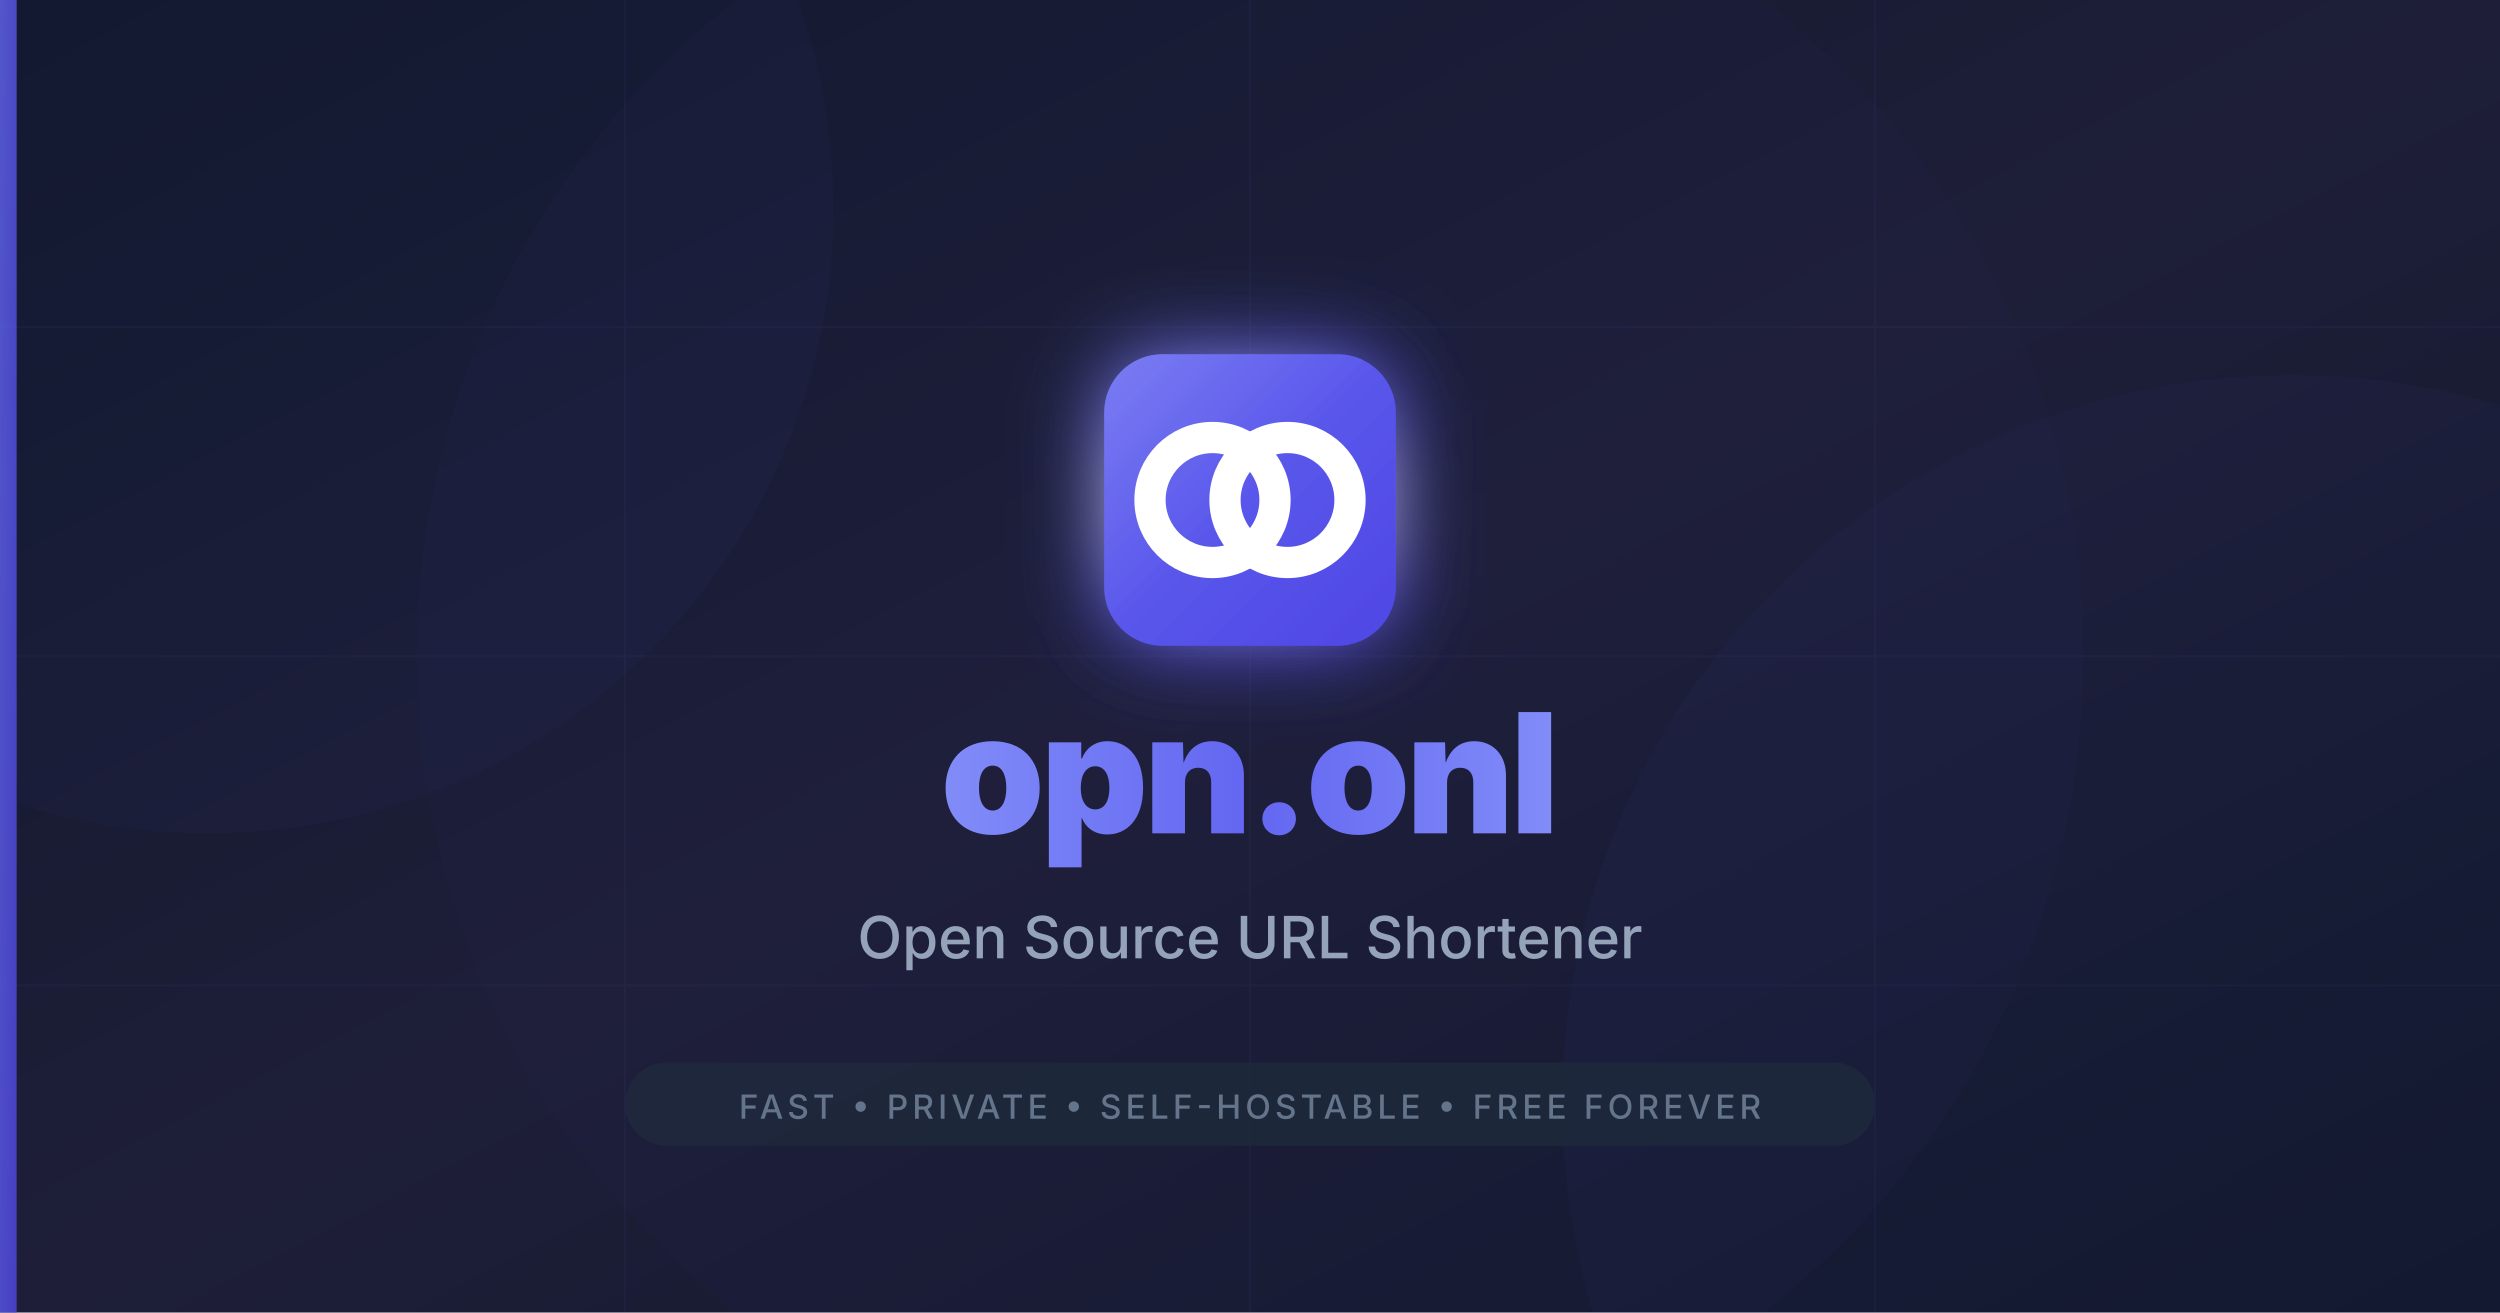
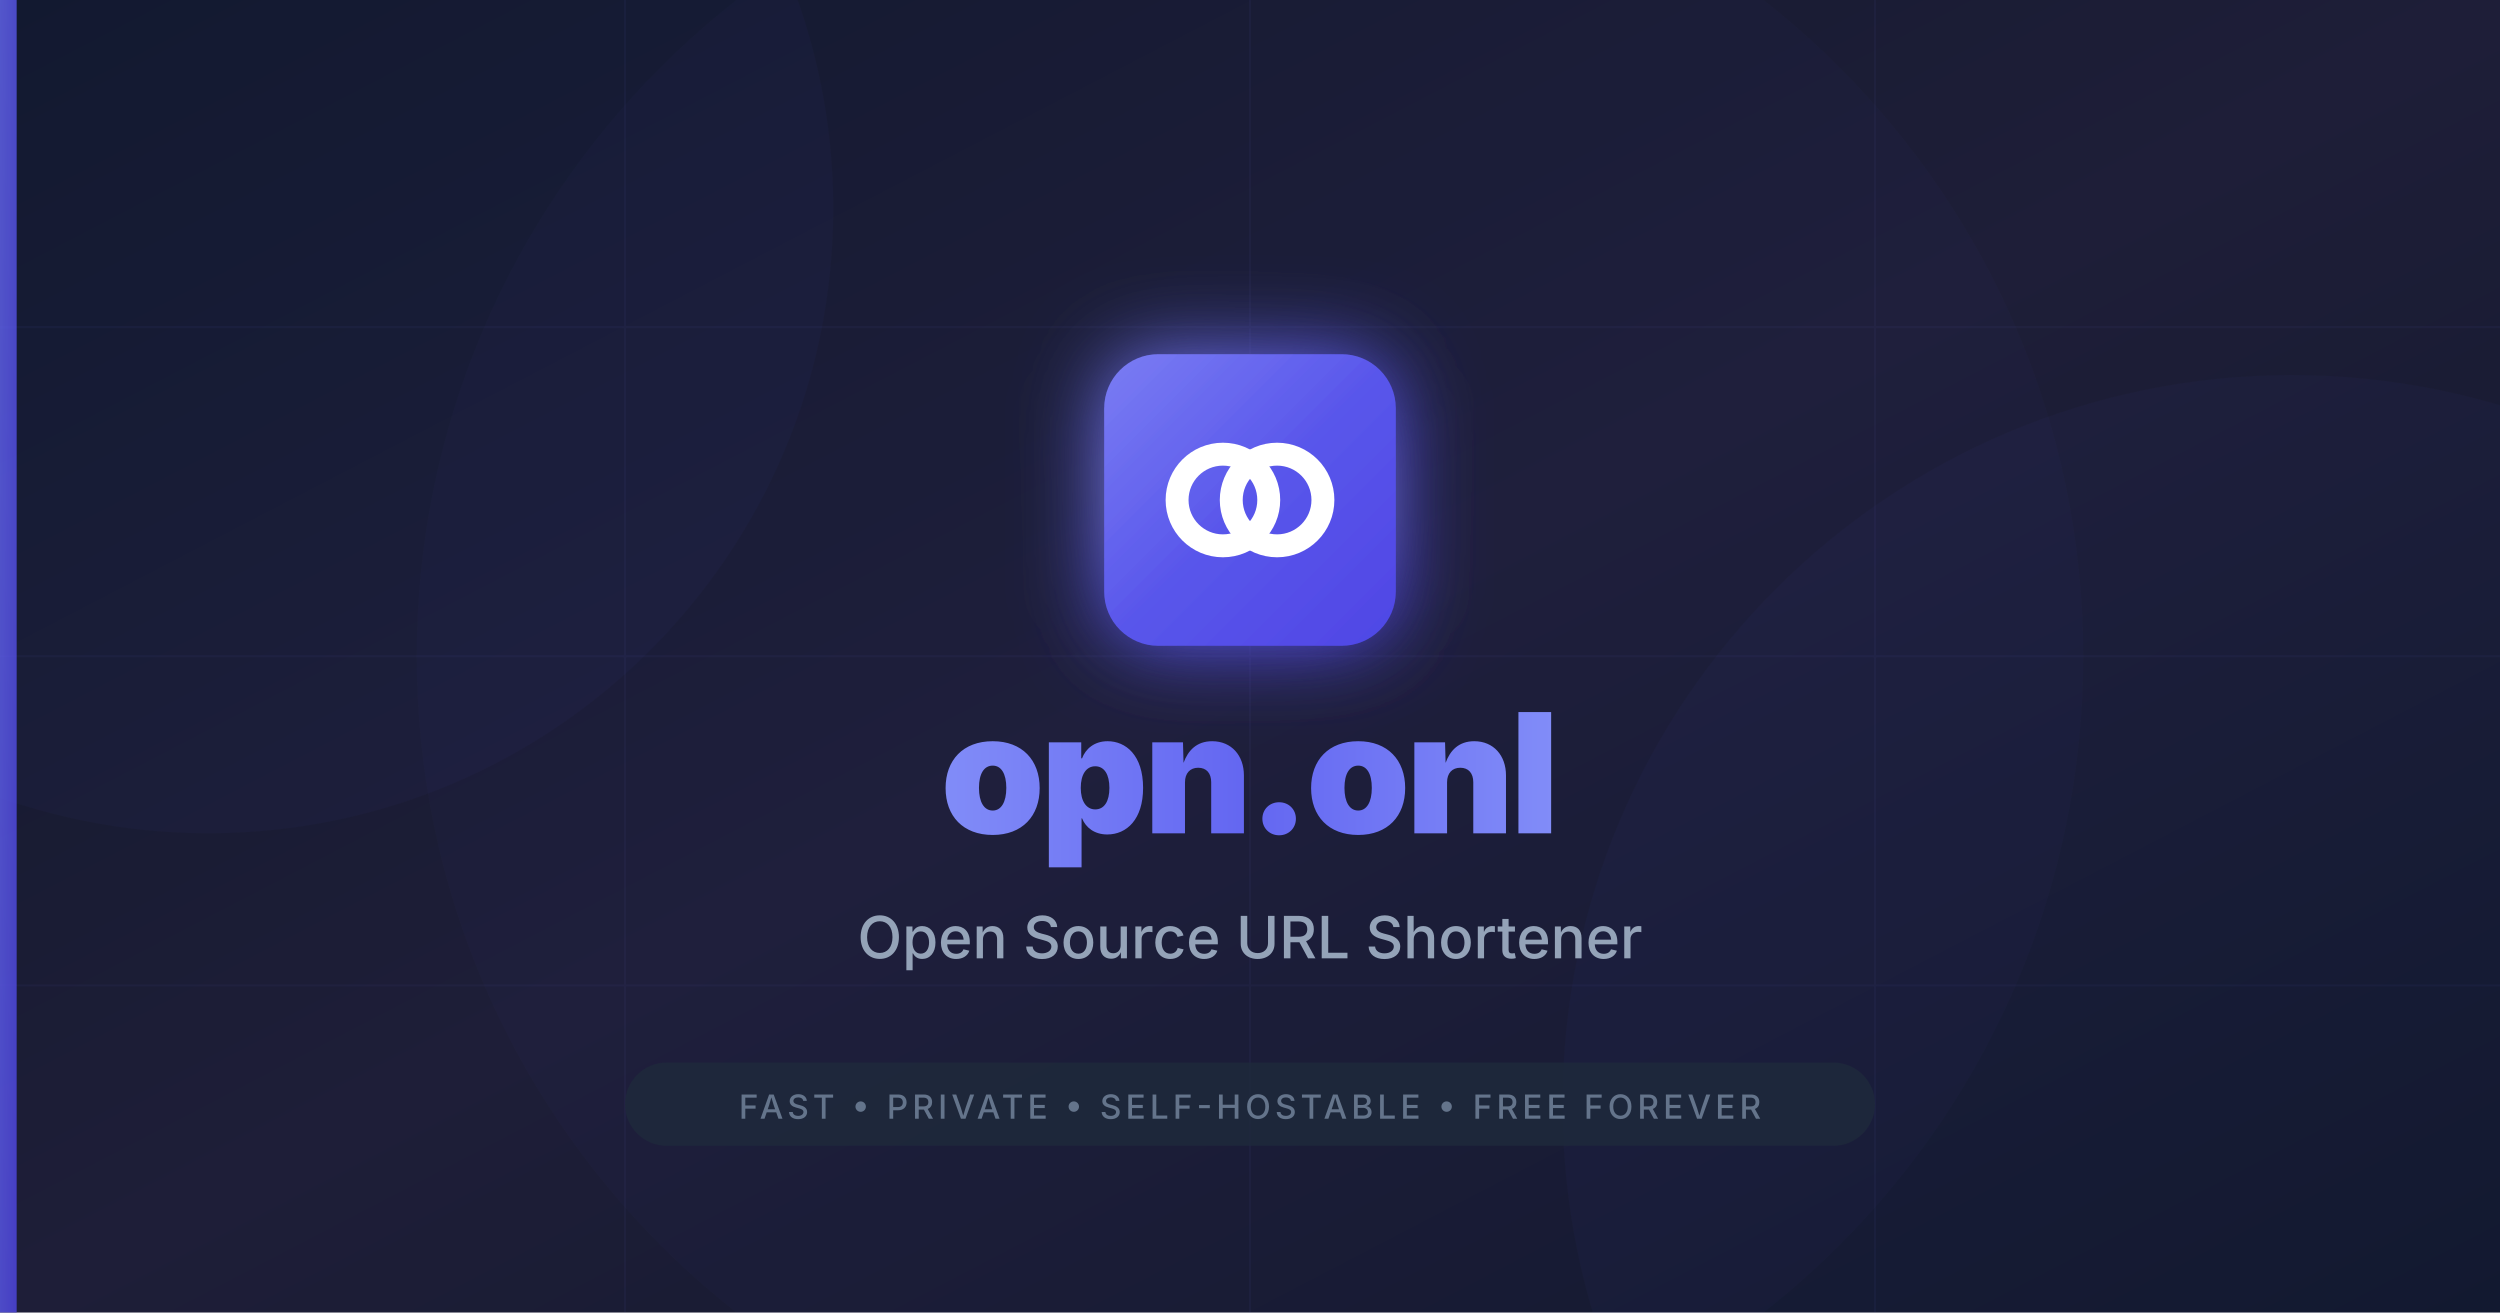
<svg xmlns="http://www.w3.org/2000/svg" width="1200" height="630" viewBox="0 0 1200 630">
  <defs>
    <linearGradient id="bg" x1="0%" y1="0%" x2="100%" y2="100%">
      <stop offset="0%" style="stop-color:#0f172a" />
      <stop offset="50%" style="stop-color:#1e1e38" />
      <stop offset="100%" style="stop-color:#0f172a" />
    </linearGradient>
    <linearGradient id="logoGradient" x1="0%" y1="0%" x2="100%" y2="100%">
      <stop offset="0%" style="stop-color:#6366f1" />
      <stop offset="100%" style="stop-color:#4f46e5" />
    </linearGradient>
    <linearGradient id="textGradient" x1="0%" y1="0%" x2="100%" y2="0%">
      <stop offset="0%" style="stop-color:#818cf8" />
      <stop offset="50%" style="stop-color:#6366f1" />
      <stop offset="100%" style="stop-color:#818cf8" />
    </linearGradient>
    <filter id="glow" x="-50%" y="-50%" width="200%" height="200%">
      <feGaussianBlur stdDeviation="20" result="coloredBlur" />
      <feMerge>
        <feMergeNode in="coloredBlur" />
        <feMergeNode in="SourceGraphic" />
      </feMerge>
    </filter>
    <linearGradient id="shine" x1="0%" y1="0%" x2="100%" y2="100%">
      <stop offset="0%" style="stop-color:#ffffff;stop-opacity:0.15" />
      <stop offset="50%" style="stop-color:#ffffff;stop-opacity:0" />
      <stop offset="100%" style="stop-color:#ffffff;stop-opacity:0" />
    </linearGradient>
  </defs>
  <rect width="1200" height="630" fill="url(#bg)" />
  <circle cx="100" cy="100" r="300" fill="#6366f1" opacity="0.03" />
  <circle cx="1100" cy="530" r="350" fill="#6366f1" opacity="0.03" />
  <circle cx="600" cy="315" r="400" fill="#6366f1" opacity="0.02" />
  <g opacity="0.05">
    <line x1="0" y1="157" x2="1200" y2="157" stroke="#6366f1" stroke-width="1" />
    <line x1="0" y1="315" x2="1200" y2="315" stroke="#6366f1" stroke-width="1" />
    <line x1="0" y1="473" x2="1200" y2="473" stroke="#6366f1" stroke-width="1" />
    <line x1="300" y1="0" x2="300" y2="630" stroke="#6366f1" stroke-width="1" />
    <line x1="600" y1="0" x2="600" y2="630" stroke="#6366f1" stroke-width="1" />
    <line x1="900" y1="0" x2="900" y2="630" stroke="#6366f1" stroke-width="1" />
  </g>
  <g transform="translate(600, 240)">
    <g filter="url(#glow)">
-       <rect x="-70" y="-70" width="140" height="140" rx="28" fill="url(#logoGradient)" />
-       <rect x="-70" y="-70" width="140" height="140" rx="28" fill="url(#shine)" />
-       <circle cx="-18" cy="0" r="30" fill="none" stroke="white" stroke-width="15" />
-       <circle cx="18" cy="0" r="30" fill="none" stroke="white" stroke-width="15" />
+       <rect x="-70" y="-70" width="140" height="140" rx="26" fill="url(#logoGradient)" />
+       <rect x="-70" y="-70" width="140" height="140" rx="26" fill="url(#shine)" />
+       <circle cx="-13" cy="0" r="22" fill="none" stroke="white" stroke-width="11" />
+       <circle cx="13" cy="0" r="22" fill="none" stroke="white" stroke-width="11" />
    </g>
  </g>
  <text x="600" y="400" font-family="system-ui,-apple-system,BlinkMacSystemFont,Segoe UI,sans-serif" font-size="80" font-weight="900" fill="url(#textGradient)" text-anchor="middle" letter-spacing="-2">opn.onl</text>
  <text x="600" y="460" font-family="system-ui,-apple-system,BlinkMacSystemFont,Segoe UI,sans-serif" font-size="28" font-weight="500" fill="#94a3b8" text-anchor="middle">Open Source URL Shortener</text>
  <g transform="translate(600, 530)">
    <rect x="-300" y="-20" width="600" height="40" rx="20" fill="#1e293b" opacity="0.8" />
    <text x="0" y="7" font-family="system-ui,-apple-system,BlinkMacSystemFont,Segoe UI,sans-serif" font-size="16" font-weight="500" fill="#64748b" text-anchor="middle" letter-spacing="2">FAST  •  PRIVATE  •  SELF-HOSTABLE  •  FREE FOREVER</text>
  </g>
  <rect x="0" y="0" width="8" height="630" fill="url(#logoGradient)" opacity="0.8" />
</svg>
